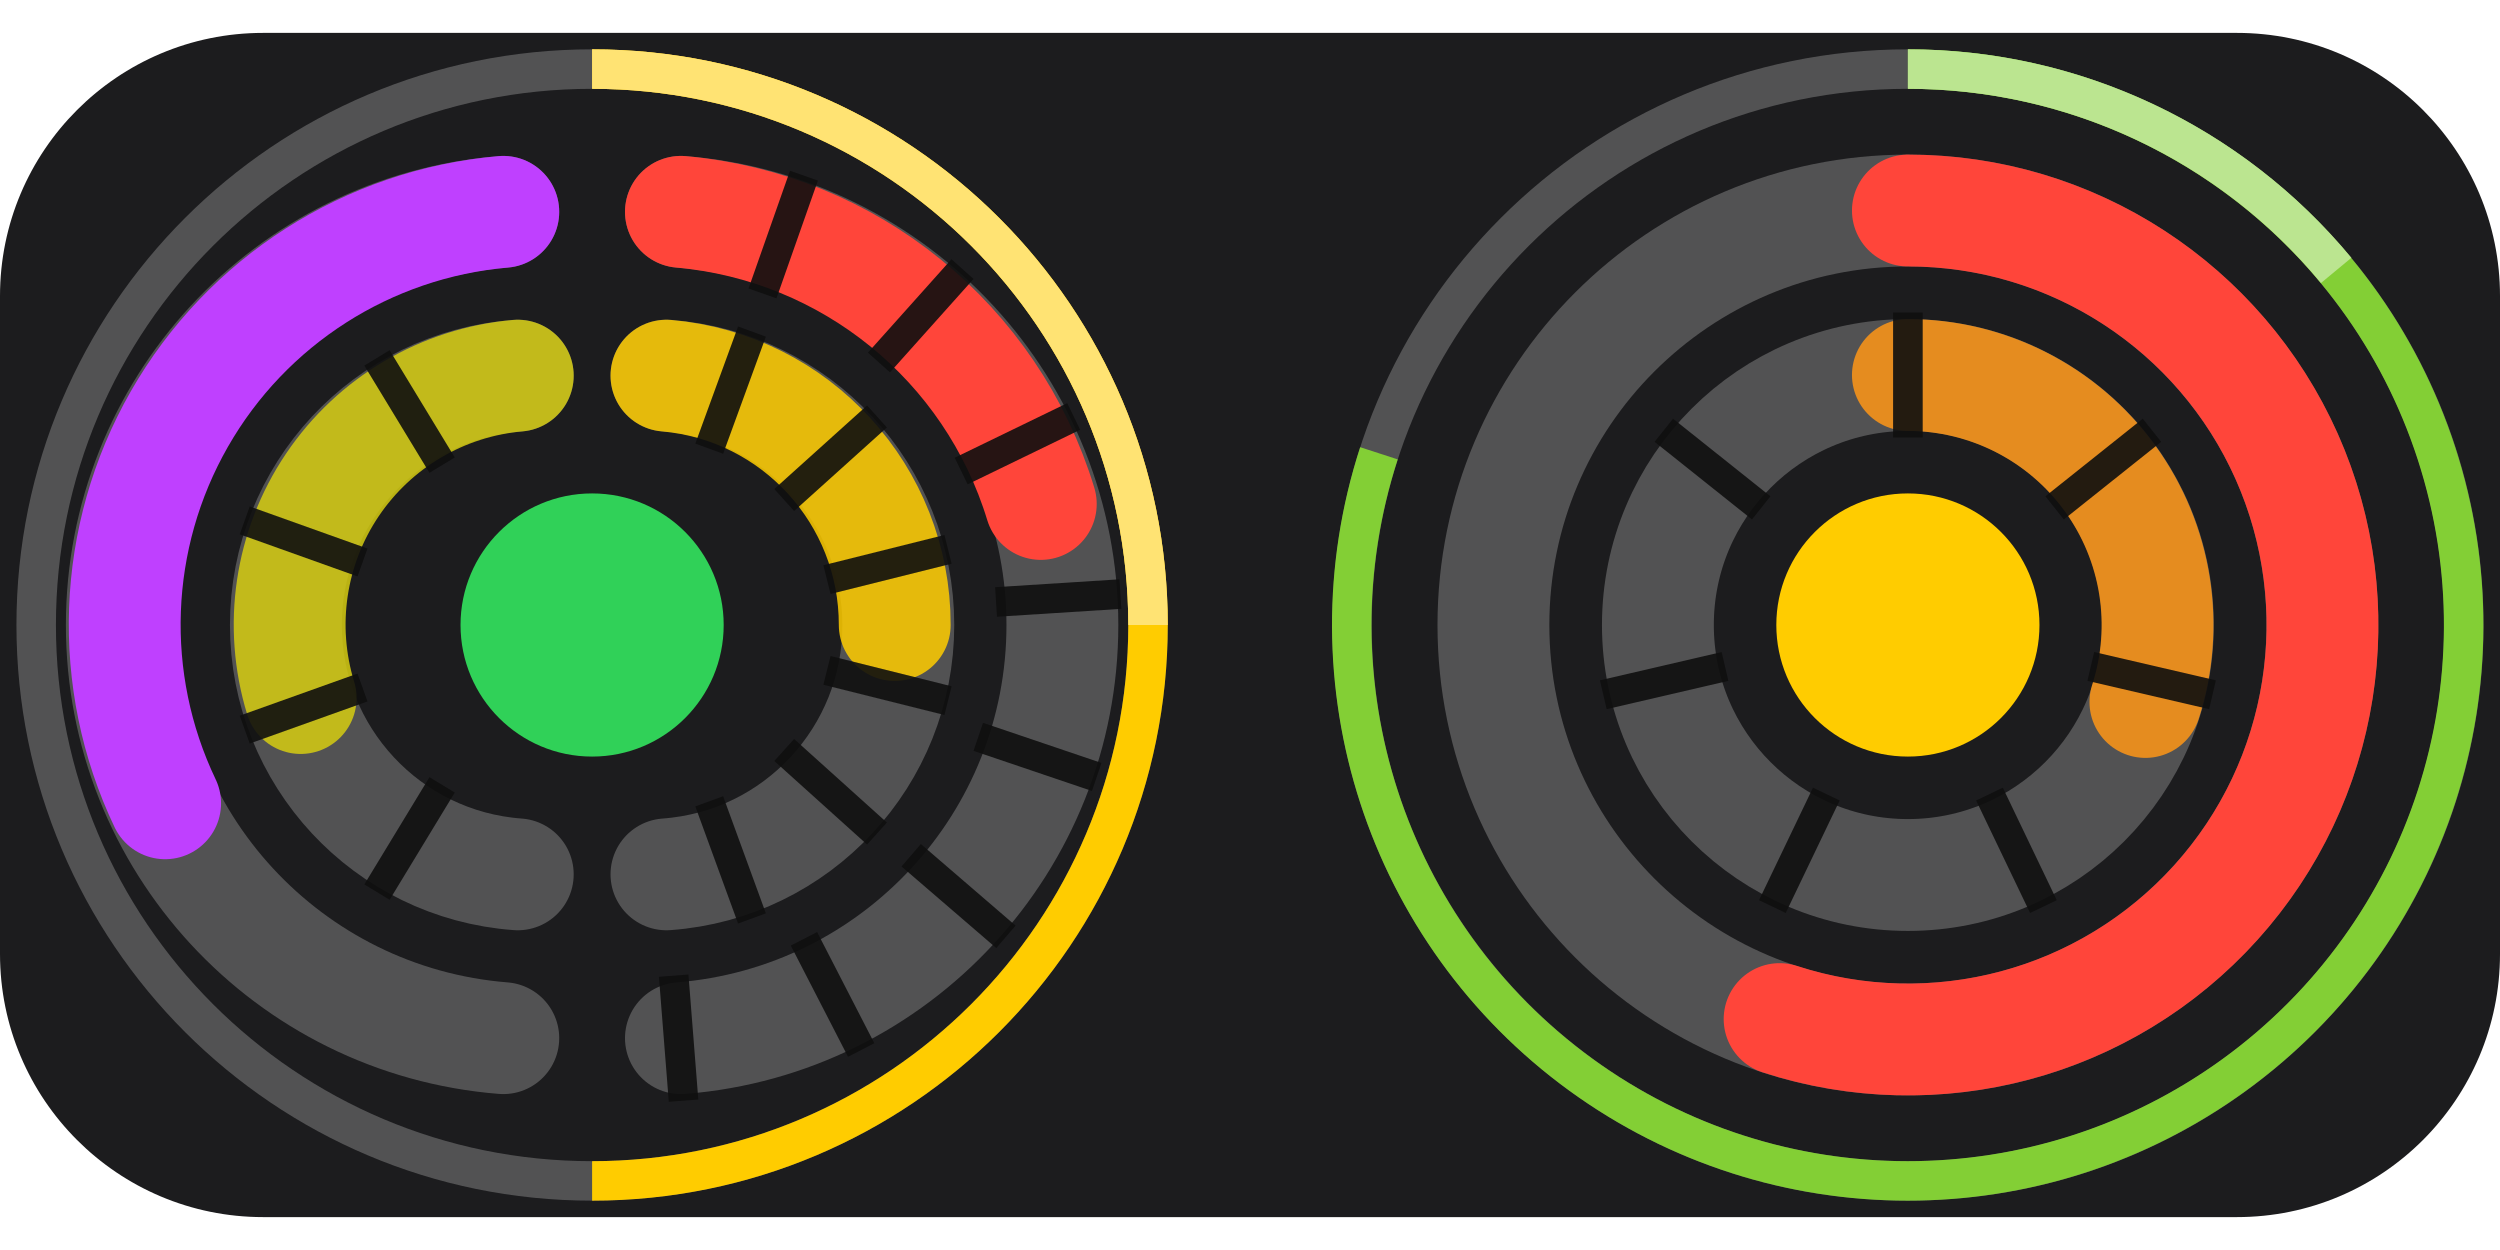
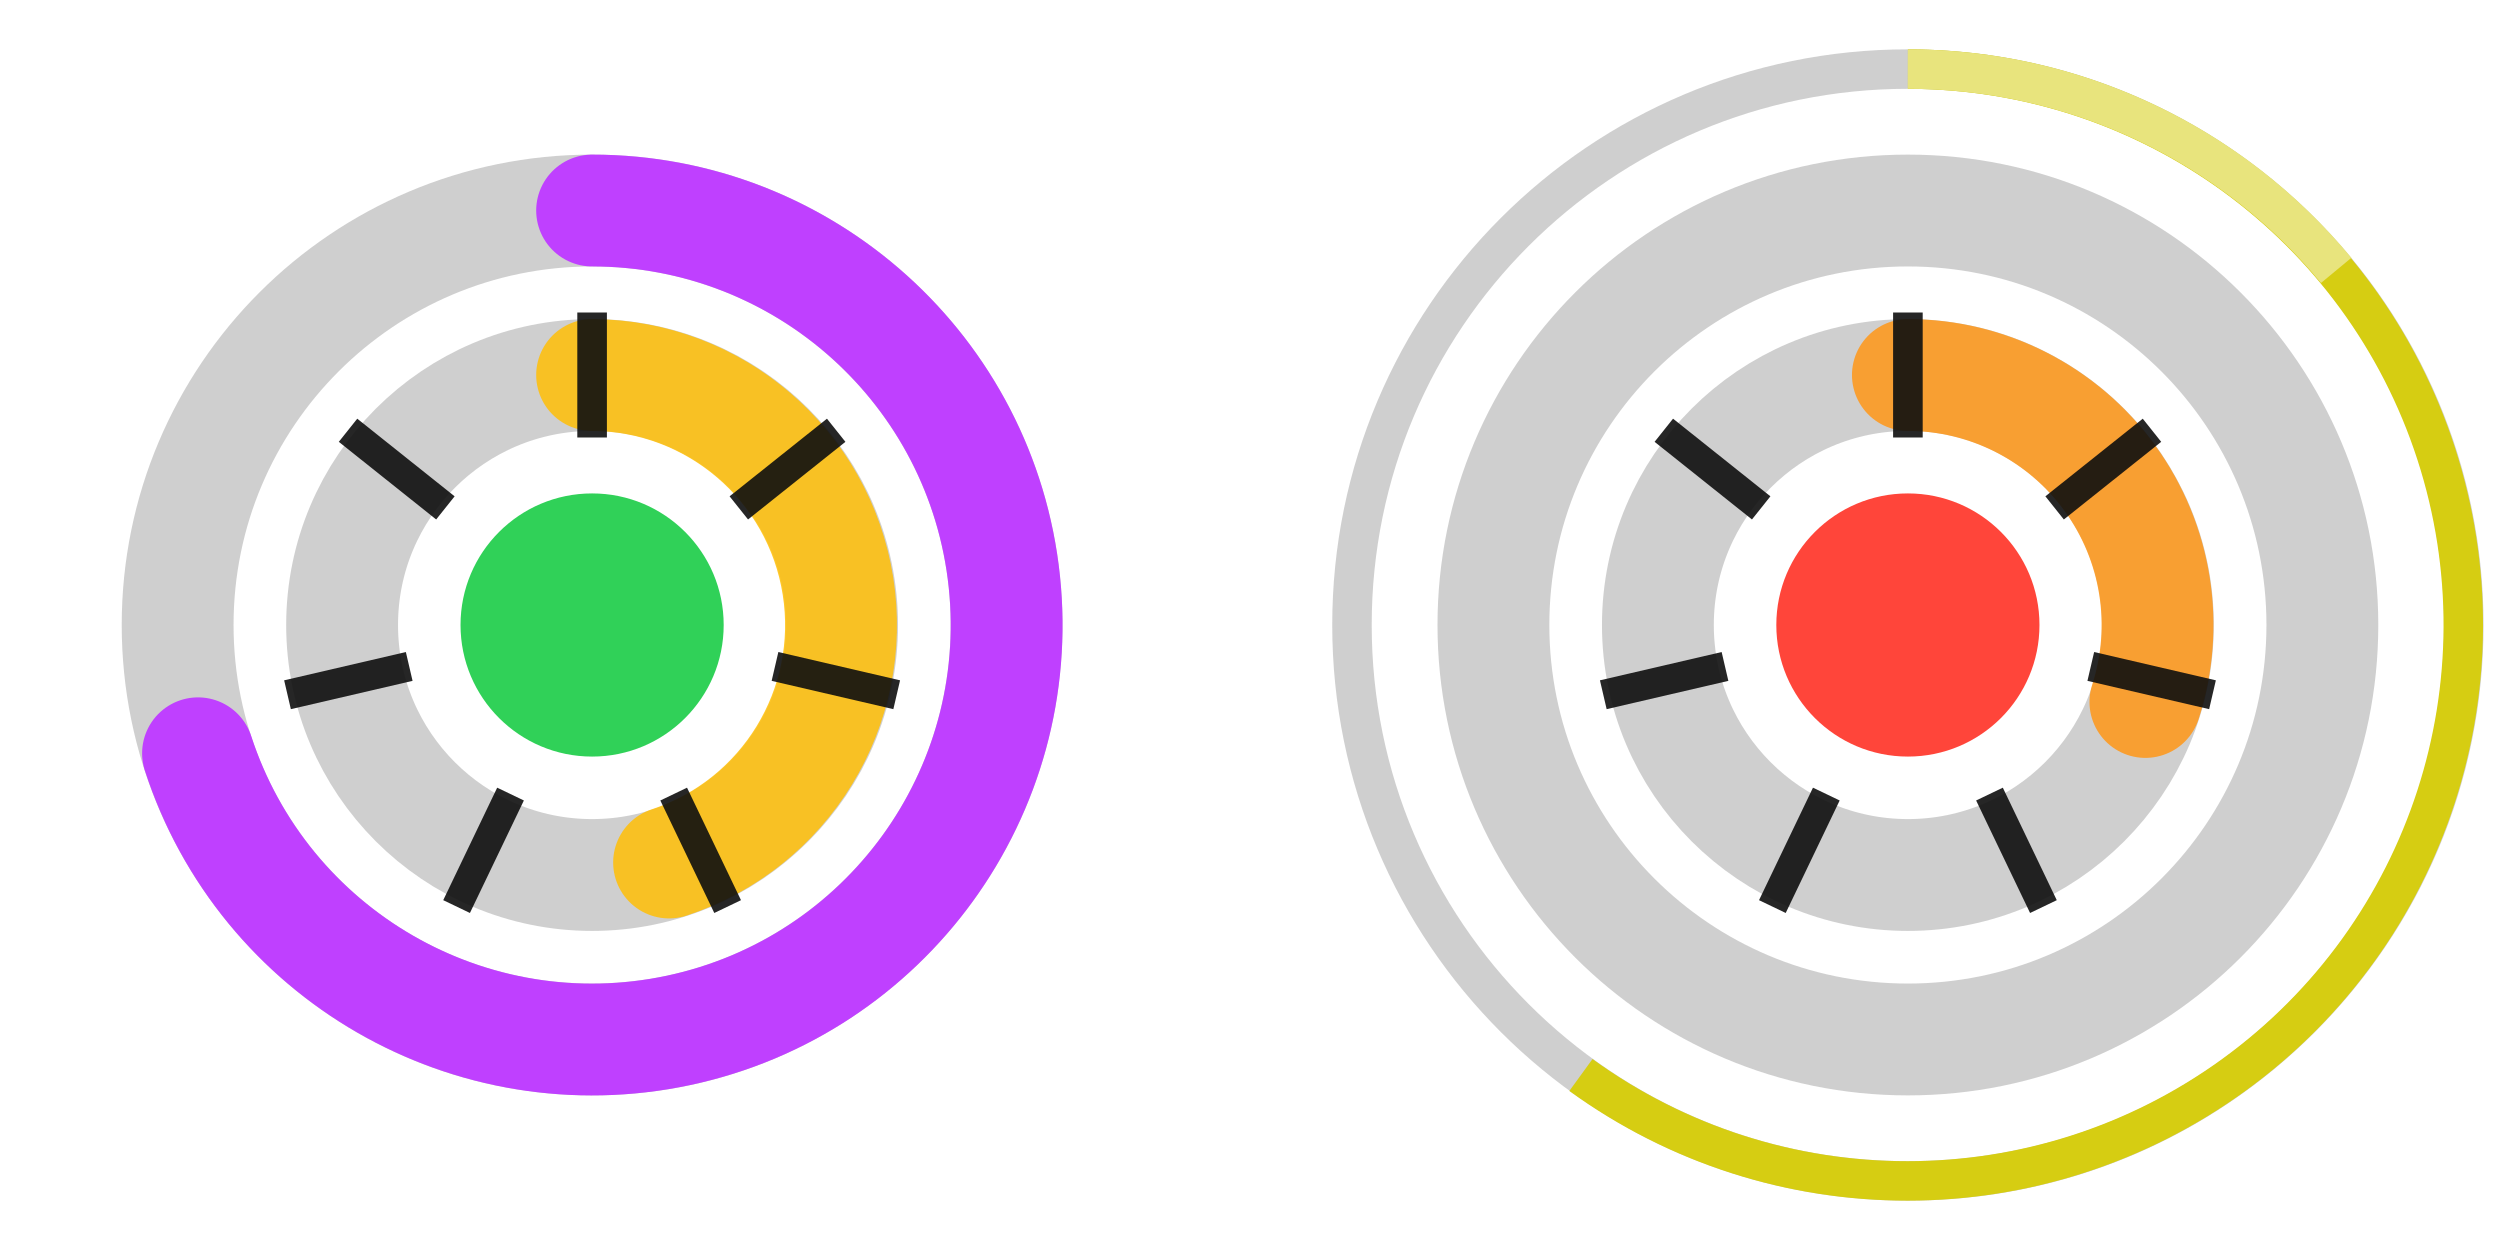
<svg xmlns="http://www.w3.org/2000/svg" width="480" height="240" viewBox="0 0 38 18">
-   <rect x="0" y="0" width="38" height="18" rx="4" fill="#1c1c1e" />
-   <path d="M7.65,2.72 A6.30,6.30 0 0 0 7.65,15.28" fill="none" stroke="rgb(150,150,150)" stroke-width="1.70" stroke-opacity="0.45" stroke-linecap="round" />
-   <path d="M7.87,5.21 A3.80,3.80 0 0 0 7.87,12.79" fill="none" stroke="rgb(150,150,150)" stroke-width="1.70" stroke-opacity="0.45" stroke-linecap="round" />
-   <path d="M10.35,2.72 A6.30,6.30 0 0 1 10.35,15.28" fill="none" stroke="rgb(150,150,150)" stroke-width="1.70" stroke-opacity="0.45" stroke-linecap="round" />
-   <path d="M10.13,5.21 A3.80,3.80 0 0 1 10.13,12.79" fill="none" stroke="rgb(150,150,150)" stroke-width="1.70" stroke-opacity="0.45" stroke-linecap="round" />
-   <path d="M7.65,2.72 A6.30,6.30 0 0 0 2.51,11.71" fill="none" stroke="rgb(191,64,255)" stroke-width="1.70" stroke-opacity="1.00" stroke-linecap="round" />
-   <path d="M7.87,5.21 A3.80,3.80 0 0 0 4.57,10.11" fill="none" stroke="rgb(214,205,18)" stroke-width="1.70" stroke-opacity="0.85" stroke-linecap="round" />
-   <path d="M10.35,2.72 A6.30,6.30 0 0 1 15.82,7.16" fill="none" stroke="rgb(255,69,58)" stroke-width="1.70" stroke-opacity="1.00" stroke-linecap="round" />
-   <path d="M10.13,5.21 A3.80,3.80 0 0 1 13.60,9.00" fill="none" stroke="rgb(255,204,0)" stroke-width="1.70" stroke-opacity="0.85" stroke-linecap="round" />
-   <line x1="11.59" y1="3.96" x2="12.22" y2="2.17" stroke="rgb(15,15,15)" stroke-width="0.45" stroke-opacity="0.9" />
-   <line x1="13.36" y1="5.01" x2="14.63" y2="3.59" stroke="rgb(15,15,15)" stroke-width="0.45" stroke-opacity="0.9" />
-   <line x1="14.61" y1="6.66" x2="16.32" y2="5.83" stroke="rgb(15,15,15)" stroke-width="0.45" stroke-opacity="0.9" />
-   <line x1="15.14" y1="8.65" x2="17.03" y2="8.53" stroke="rgb(15,15,15)" stroke-width="0.45" stroke-opacity="0.9" />
-   <line x1="14.87" y1="10.70" x2="16.67" y2="11.31" stroke="rgb(15,15,15)" stroke-width="0.45" stroke-opacity="0.9" />
-   <line x1="13.85" y1="12.50" x2="15.29" y2="13.74" stroke="rgb(15,15,15)" stroke-width="0.45" stroke-opacity="0.9" />
-   <line x1="12.22" y1="13.77" x2="13.09" y2="15.46" stroke="rgb(15,15,15)" stroke-width="0.45" stroke-opacity="0.9" />
-   <line x1="10.24" y1="14.33" x2="10.39" y2="16.23" stroke="rgb(15,15,15)" stroke-width="0.45" stroke-opacity="0.9" />
-   <line x1="6.72" y1="6.57" x2="5.73" y2="4.94" stroke="rgb(15,15,15)" stroke-width="0.45" stroke-opacity="0.9" />
-   <line x1="5.51" y1="8.05" x2="3.72" y2="7.41" stroke="rgb(15,15,15)" stroke-width="0.45" stroke-opacity="0.9" />
-   <line x1="5.51" y1="9.95" x2="3.72" y2="10.59" stroke="rgb(15,15,15)" stroke-width="0.45" stroke-opacity="0.9" />
-   <line x1="6.72" y1="11.43" x2="5.73" y2="13.06" stroke="rgb(15,15,15)" stroke-width="0.45" stroke-opacity="0.9" />
-   <line x1="10.78" y1="6.32" x2="11.43" y2="4.54" stroke="rgb(15,15,15)" stroke-width="0.45" stroke-opacity="0.9" />
-   <line x1="11.92" y1="7.10" x2="13.33" y2="5.83" stroke="rgb(15,15,15)" stroke-width="0.45" stroke-opacity="0.9" />
-   <line x1="12.57" y1="8.31" x2="14.41" y2="7.85" stroke="rgb(15,15,15)" stroke-width="0.45" stroke-opacity="0.9" />
-   <line x1="12.57" y1="9.69" x2="14.41" y2="10.15" stroke="rgb(15,15,15)" stroke-width="0.45" stroke-opacity="0.9" />
-   <line x1="11.92" y1="10.90" x2="13.33" y2="12.17" stroke="rgb(15,15,15)" stroke-width="0.45" stroke-opacity="0.9" />
-   <line x1="10.78" y1="11.68" x2="11.43" y2="13.46" stroke="rgb(15,15,15)" stroke-width="0.45" stroke-opacity="0.9" />
-   <circle data-credit="track" cx="9.00" cy="9.00" r="8.45" fill="none" stroke="rgb(150,150,150)" stroke-width="0.60" stroke-opacity="0.45" />
-   <path data-credit="cover" d="M9.00,0.55 A8.45,8.45 0 0 1 9.00,17.45" fill="none" stroke="rgb(255,204,0)" stroke-width="0.60" stroke-opacity="1.00" stroke-linecap="butt" />
-   <path data-credit="day" d="M9.00,0.55 A8.45,8.45 0 0 1 17.45,9.00" fill="none" stroke="rgb(255,227,115)" stroke-width="0.60" stroke-opacity="1.00" stroke-linecap="butt" />
+   <circle cx="9.00" cy="9.00" r="6.30" fill="none" stroke="rgb(150,150,150)" stroke-width="1.70" stroke-opacity="0.45" />
+   <circle cx="9.00" cy="9.00" r="3.80" fill="none" stroke="rgb(150,150,150)" stroke-width="1.70" stroke-opacity="0.45" />
+   <path d="M9.00,2.70 A6.30,6.30 0 1 1 3.01,10.95" fill="none" stroke="rgb(191,64,255)" stroke-width="1.70" stroke-opacity="1.00" stroke-linecap="round" />
+   <path d="M9.00,5.20 A3.80,3.80 0 0 1 10.17,12.61" fill="none" stroke="rgb(255,191,6)" stroke-width="1.70" stroke-opacity="0.85" stroke-linecap="round" />
+   <line x1="9.00" y1="6.15" x2="9.00" y2="4.25" stroke="rgb(15,15,15)" stroke-width="0.45" stroke-opacity="0.9" />
+   <line x1="11.23" y1="7.22" x2="12.71" y2="6.04" stroke="rgb(15,15,15)" stroke-width="0.45" stroke-opacity="0.9" />
+   <line x1="11.78" y1="9.63" x2="13.63" y2="10.06" stroke="rgb(15,15,15)" stroke-width="0.45" stroke-opacity="0.9" />
+   <line x1="10.24" y1="11.57" x2="11.06" y2="13.28" stroke="rgb(15,15,15)" stroke-width="0.45" stroke-opacity="0.9" />
+   <line x1="7.76" y1="11.57" x2="6.94" y2="13.28" stroke="rgb(15,15,15)" stroke-width="0.45" stroke-opacity="0.9" />
+   <line x1="6.22" y1="9.63" x2="4.37" y2="10.06" stroke="rgb(15,15,15)" stroke-width="0.45" stroke-opacity="0.9" />
+   <line x1="6.77" y1="7.22" x2="5.29" y2="6.04" stroke="rgb(15,15,15)" stroke-width="0.45" stroke-opacity="0.9" />
  <circle cx="9.00" cy="9.00" r="2.00" fill="rgb(48,209,88)" />
  <circle cx="29.00" cy="9.00" r="6.30" fill="none" stroke="rgb(150,150,150)" stroke-width="1.70" stroke-opacity="0.45" />
  <circle cx="29.00" cy="9.00" r="3.80" fill="none" stroke="rgb(150,150,150)" stroke-width="1.70" stroke-opacity="0.45" />
-   <path d="M29.00,2.70 A6.30,6.30 0 1 1 27.05,14.99" fill="none" stroke="rgb(255,69,58)" stroke-width="1.70" stroke-opacity="1.00" stroke-linecap="round" />
  <path d="M29.00,5.20 A3.80,3.80 0 0 1 32.61,10.17" fill="none" stroke="rgb(255,150,23)" stroke-width="1.70" stroke-opacity="0.85" stroke-linecap="round" />
  <line x1="29.00" y1="6.15" x2="29.00" y2="4.25" stroke="rgb(15,15,15)" stroke-width="0.45" stroke-opacity="0.9" />
  <line x1="31.23" y1="7.22" x2="32.71" y2="6.04" stroke="rgb(15,15,15)" stroke-width="0.45" stroke-opacity="0.9" />
  <line x1="31.78" y1="9.63" x2="33.63" y2="10.06" stroke="rgb(15,15,15)" stroke-width="0.45" stroke-opacity="0.9" />
  <line x1="30.24" y1="11.57" x2="31.06" y2="13.28" stroke="rgb(15,15,15)" stroke-width="0.45" stroke-opacity="0.9" />
  <line x1="27.76" y1="11.57" x2="26.94" y2="13.28" stroke="rgb(15,15,15)" stroke-width="0.45" stroke-opacity="0.9" />
  <line x1="26.22" y1="9.63" x2="24.37" y2="10.06" stroke="rgb(15,15,15)" stroke-width="0.45" stroke-opacity="0.9" />
  <line x1="26.77" y1="7.22" x2="25.29" y2="6.04" stroke="rgb(15,15,15)" stroke-width="0.45" stroke-opacity="0.9" />
  <circle data-credit="track" cx="29.00" cy="9.00" r="8.45" fill="none" stroke="rgb(150,150,150)" stroke-width="0.60" stroke-opacity="0.45" />
-   <path data-credit="cover" d="M29.00,0.55 A8.45,8.45 0 1 1 20.96,6.39" fill="none" stroke="rgb(131,207,53)" stroke-width="0.60" stroke-opacity="1.00" stroke-linecap="butt" />
-   <path data-credit="day" d="M29.00,0.55 A8.45,8.45 0 0 1 35.51,3.61" fill="none" stroke="rgb(187,229,144)" stroke-width="0.60" stroke-opacity="1.00" stroke-linecap="butt" />
-   <circle cx="29.00" cy="9.00" r="2.00" fill="rgb(255,204,0)" />
+   <path data-credit="cover" d="M29.00,0.55 A8.45,8.45 0 1 1 24.03,15.84" fill="none" stroke="rgb(214,205,18)" stroke-width="0.60" stroke-opacity="1.00" stroke-linecap="butt" />
+   <path data-credit="day" d="M29.00,0.55 A8.45,8.45 0 0 1 35.51,3.61" fill="none" stroke="rgb(232,228,125)" stroke-width="0.60" stroke-opacity="1.00" stroke-linecap="butt" />
+   <circle cx="29.00" cy="9.00" r="2.00" fill="rgb(255,69,58)" />
</svg>
